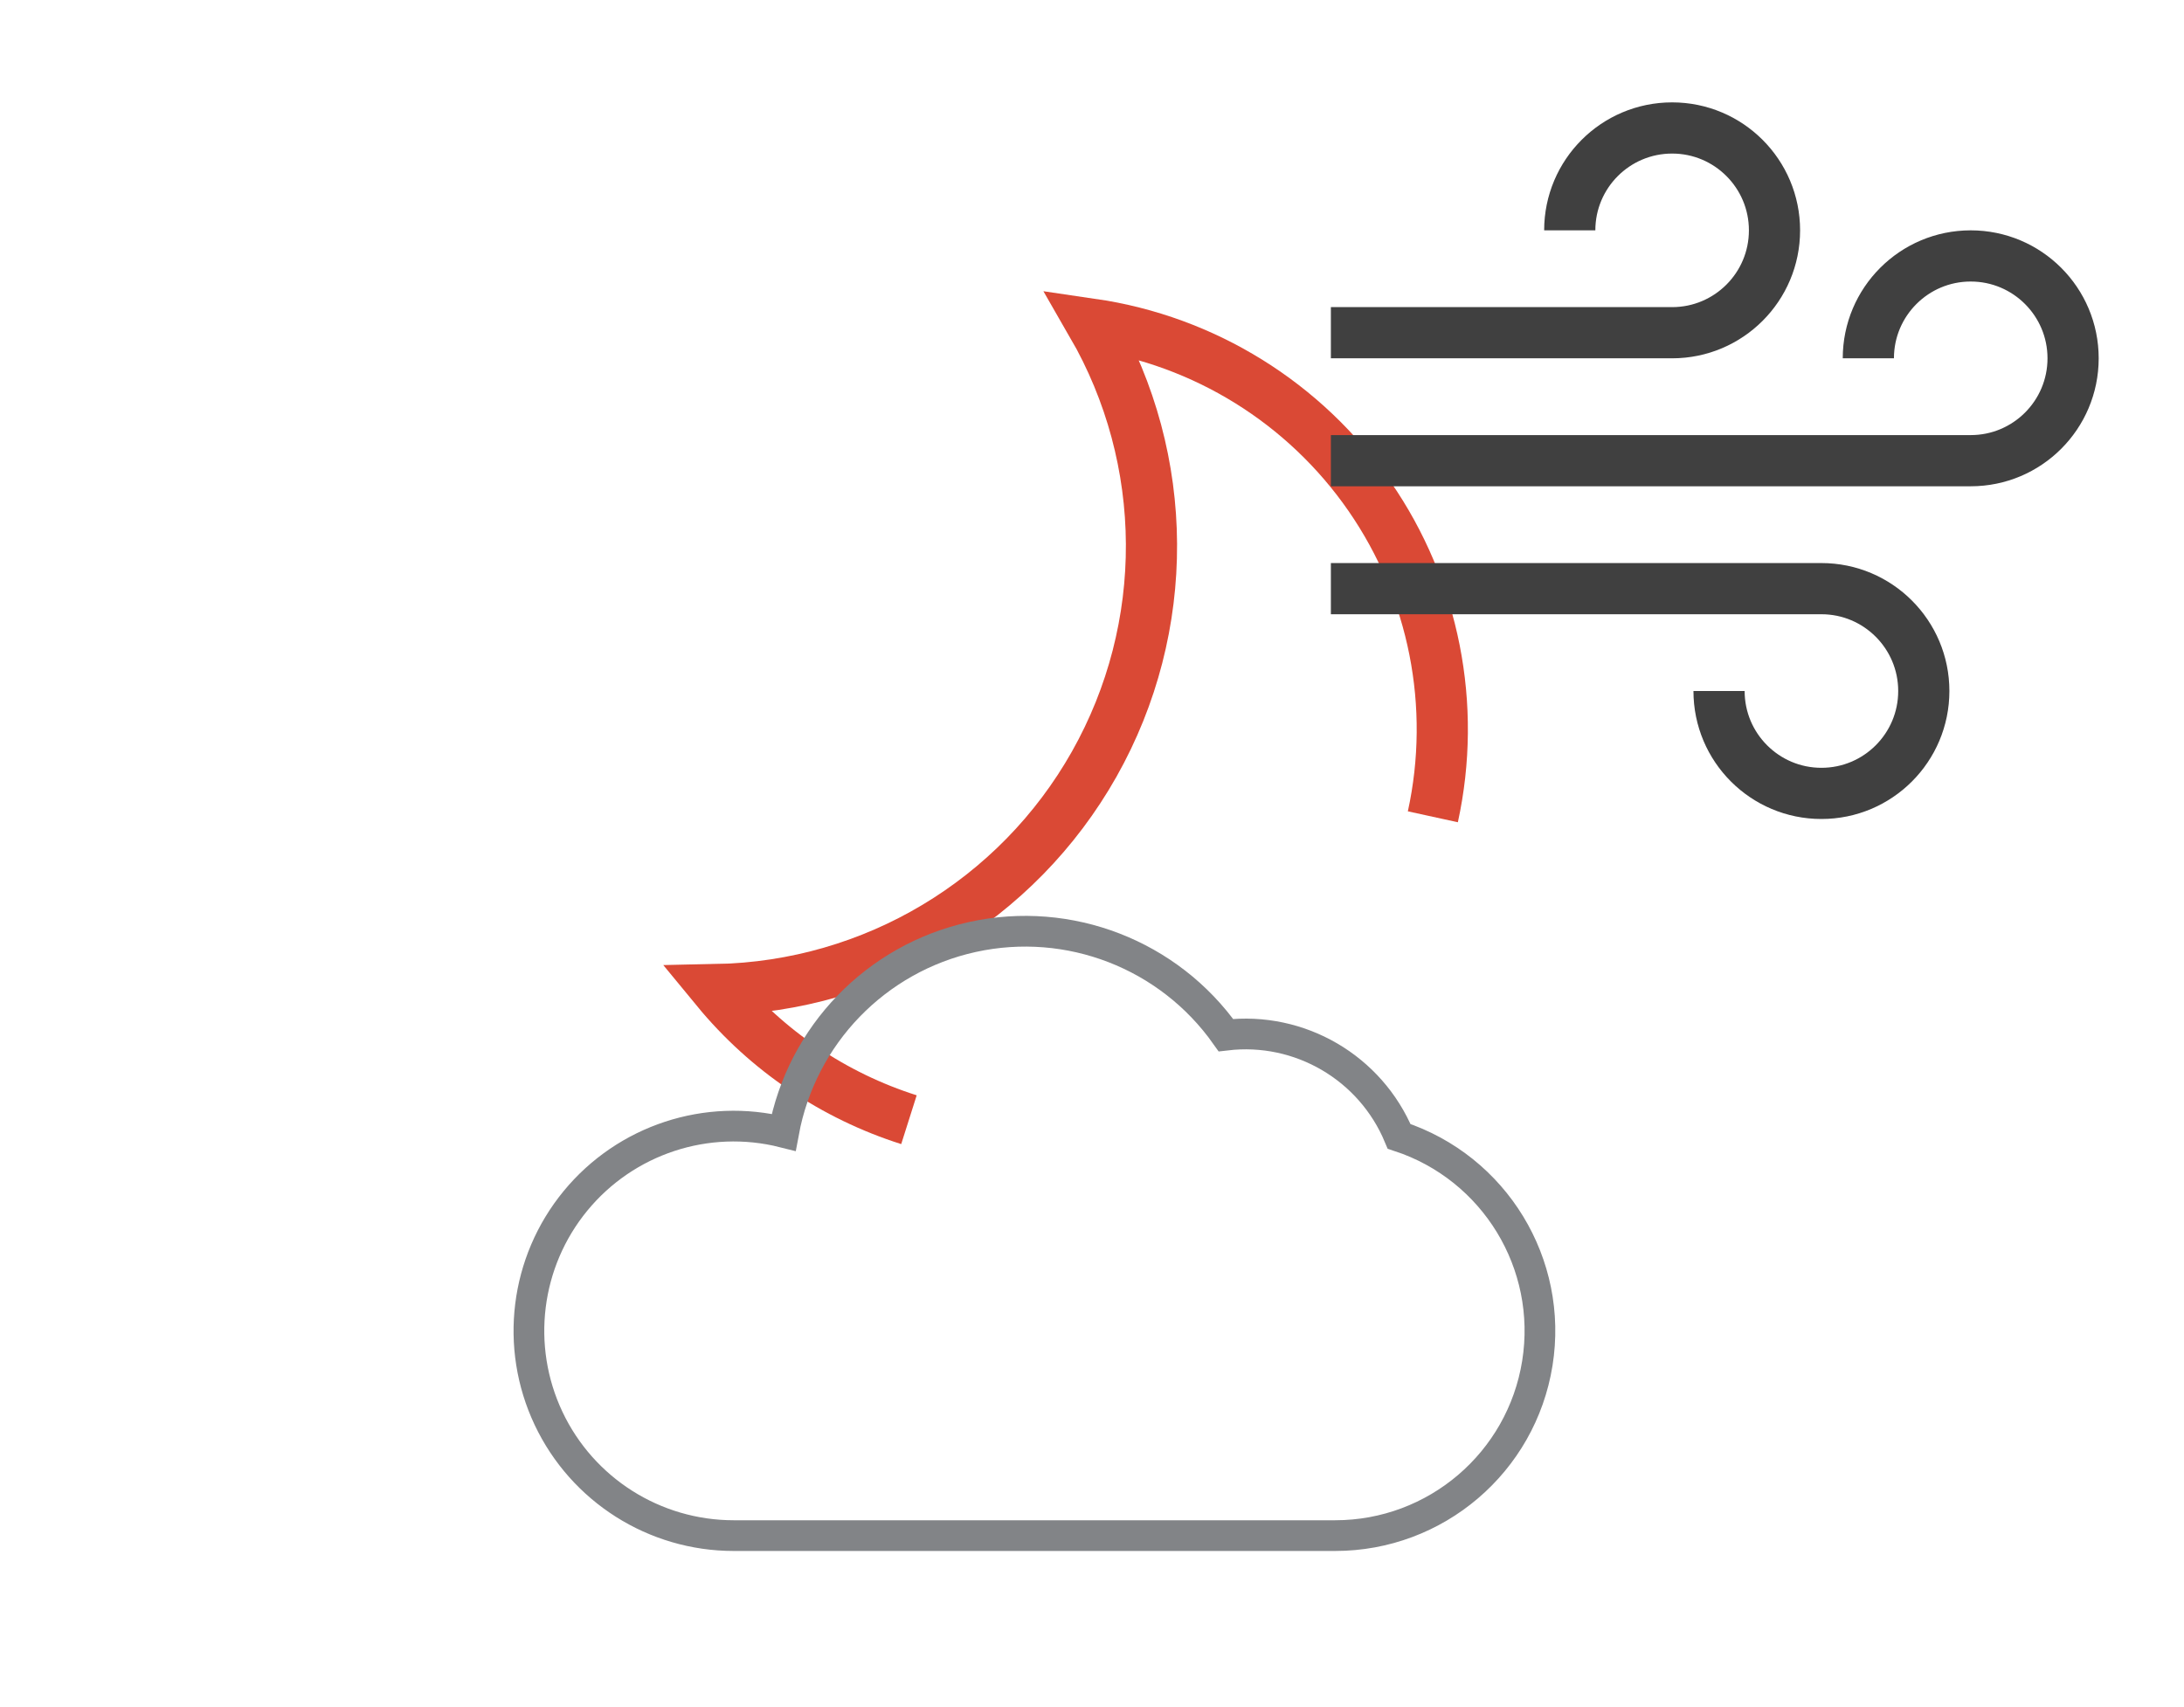
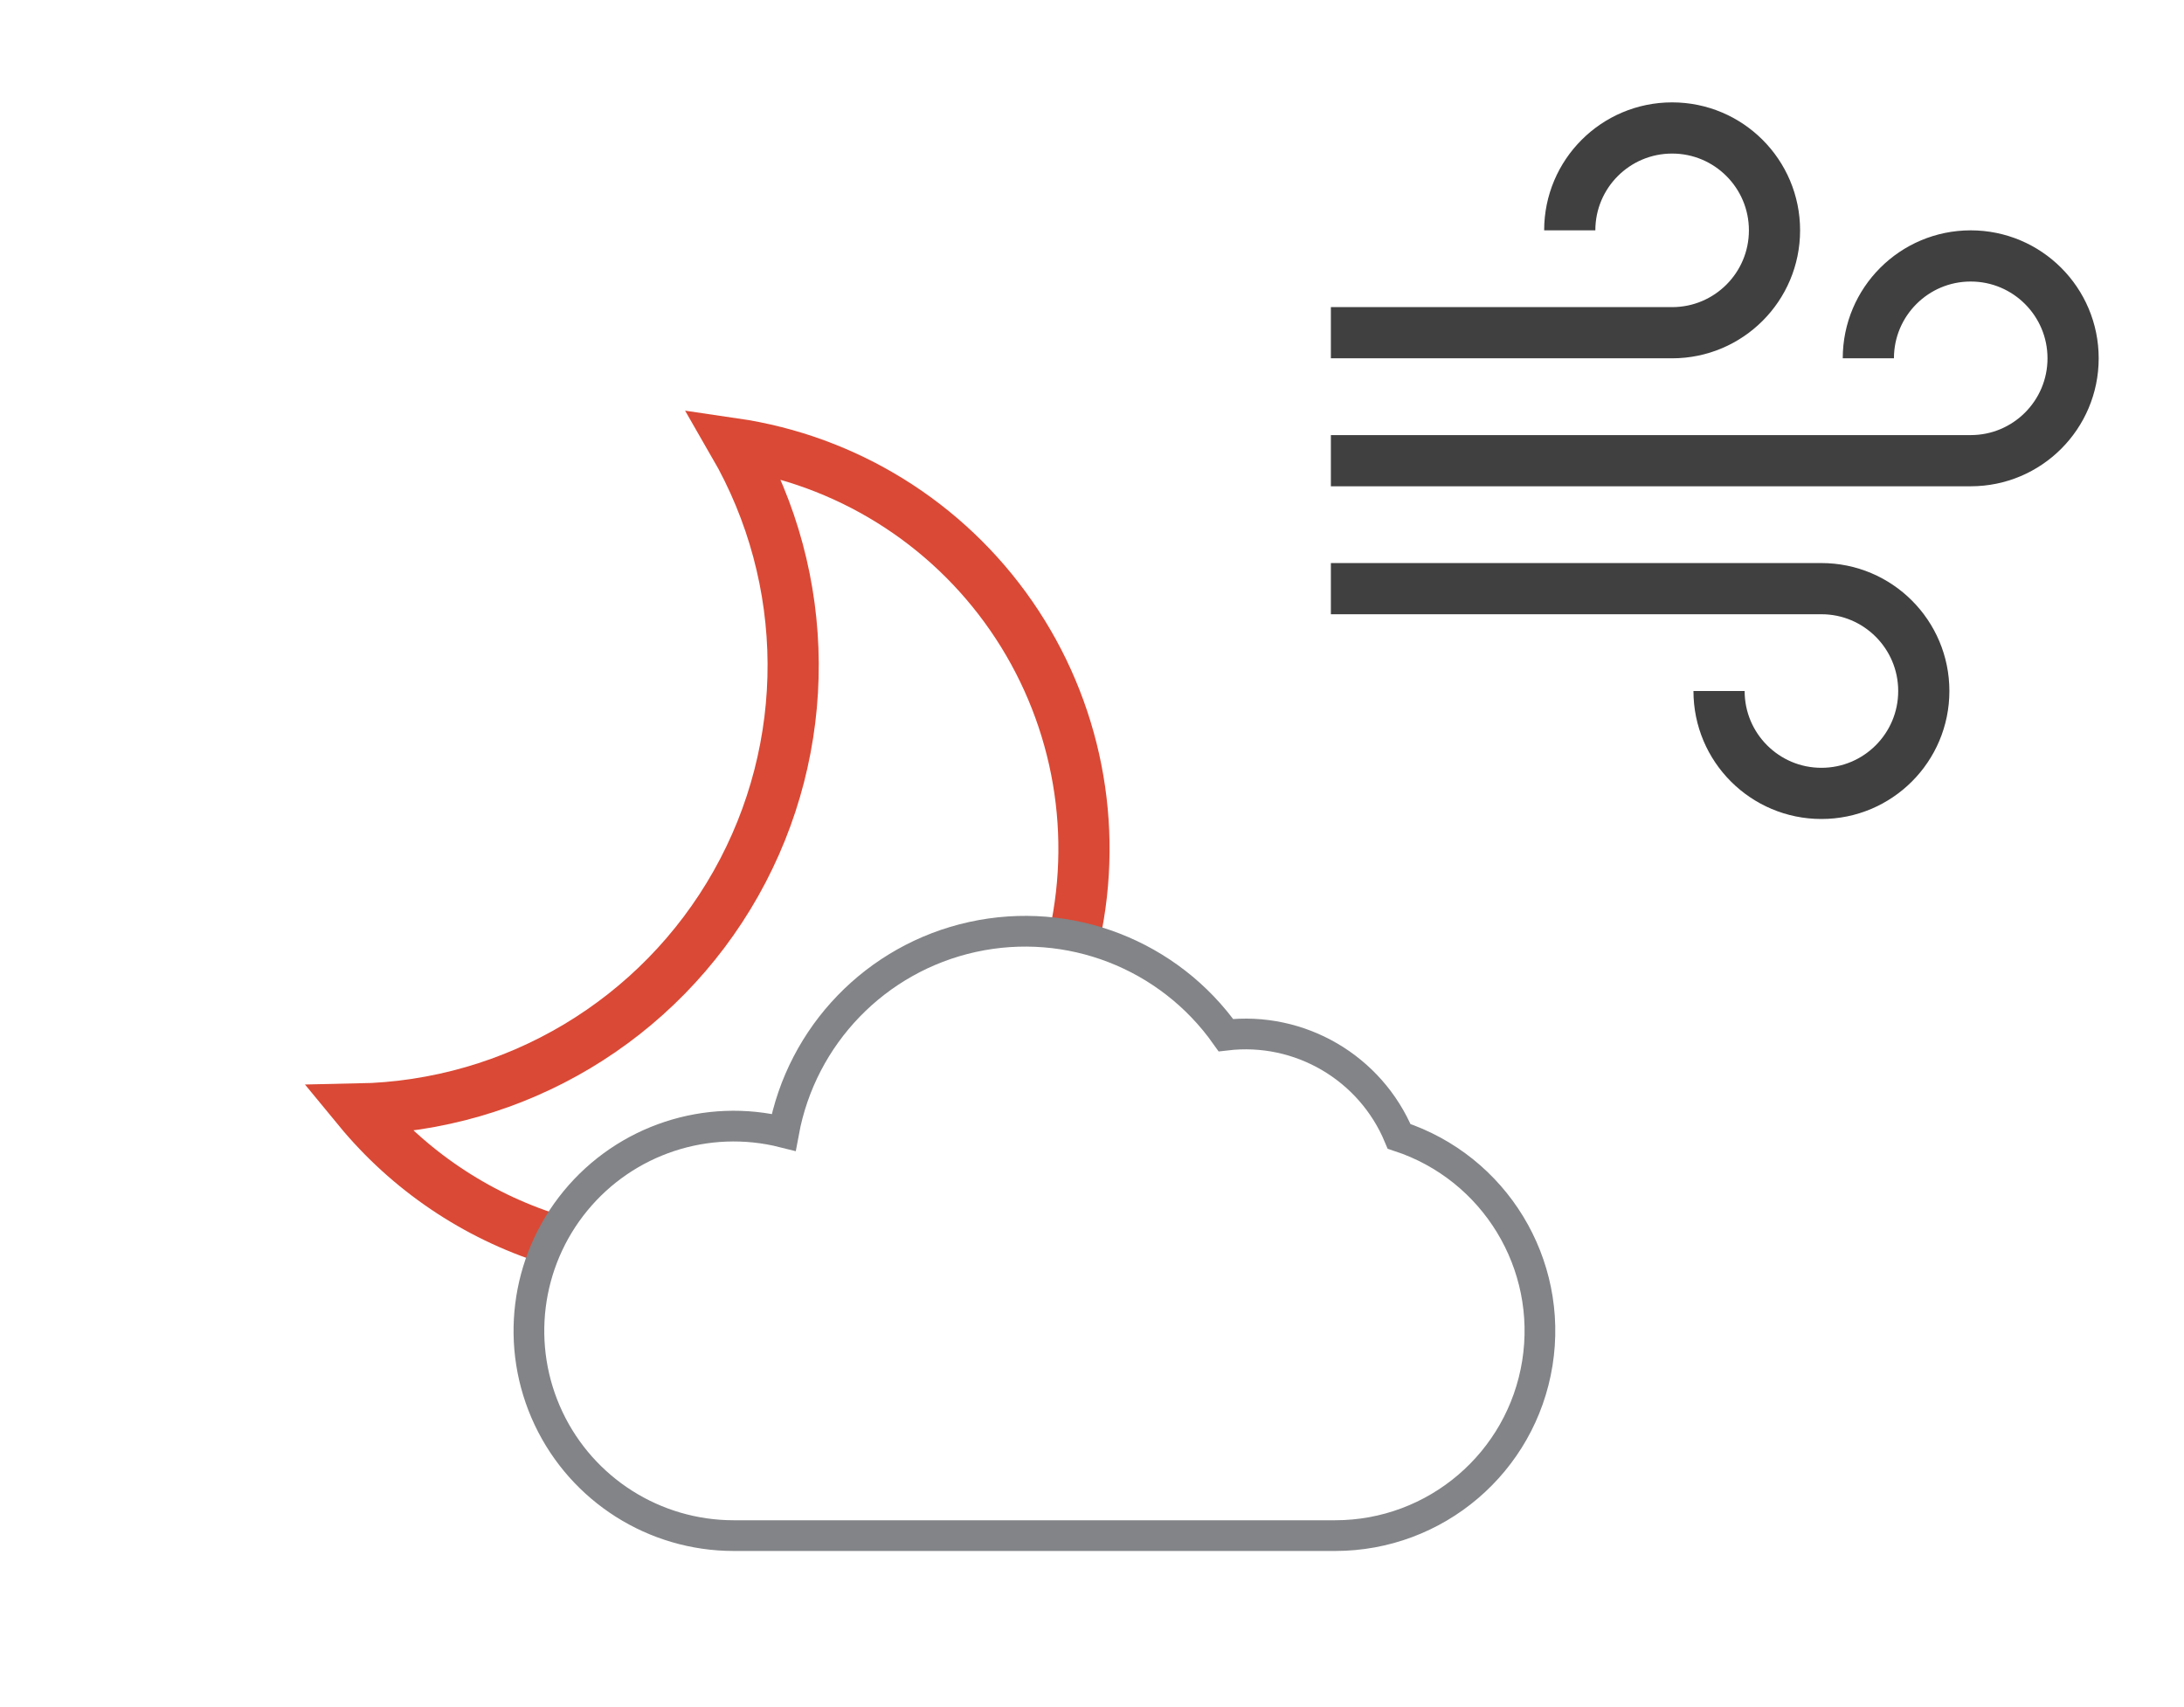
<svg xmlns="http://www.w3.org/2000/svg" version="1.1" width="128" height="100" viewBox="-64 -50 128 100">
  <g stroke-width="3">
-     <path stroke="#da4935" fill="none" d="M 19.977,-2.129 a 24,24 0 0 0 -19.977,-28.871 a 26,26 0 0 1 -22,39 a 24,24 0 0 0 11.272,7.624" />
+     <path stroke="#da4935" fill="none" d="M-1.023,4.871 a 24,24 0 0 0 -19.977,-28.871 a 26,26 0 0 1 -22,39 a 24,24 0 0 0 11.272,7.624" />
    <path stroke="#828487" stroke-width="1.8" fill="none" d="M -21,40 a 12,12 0 1 1 2.928,-23.637 a 14.4,14.4 0 0 1 25.92,-5.695 a 9.75,9.75 0 0 1 10.151,5.932 a 12,12 0 0 1 -3.747,23.4 z " />
    <path stroke-width="3.0" stroke="#404040" fill="none" d="M14,-30.5 h20.0 a6.0,6.0 0 1 0 -6.0,-6.0 M14,-23 h37.5 a6.0,6.0 0 1 0 -6.0,-6.0 M14,-15.5 h28.75 a6.0,6.0 0 1 1 -6.0,6.0" />
  </g>
</svg>
